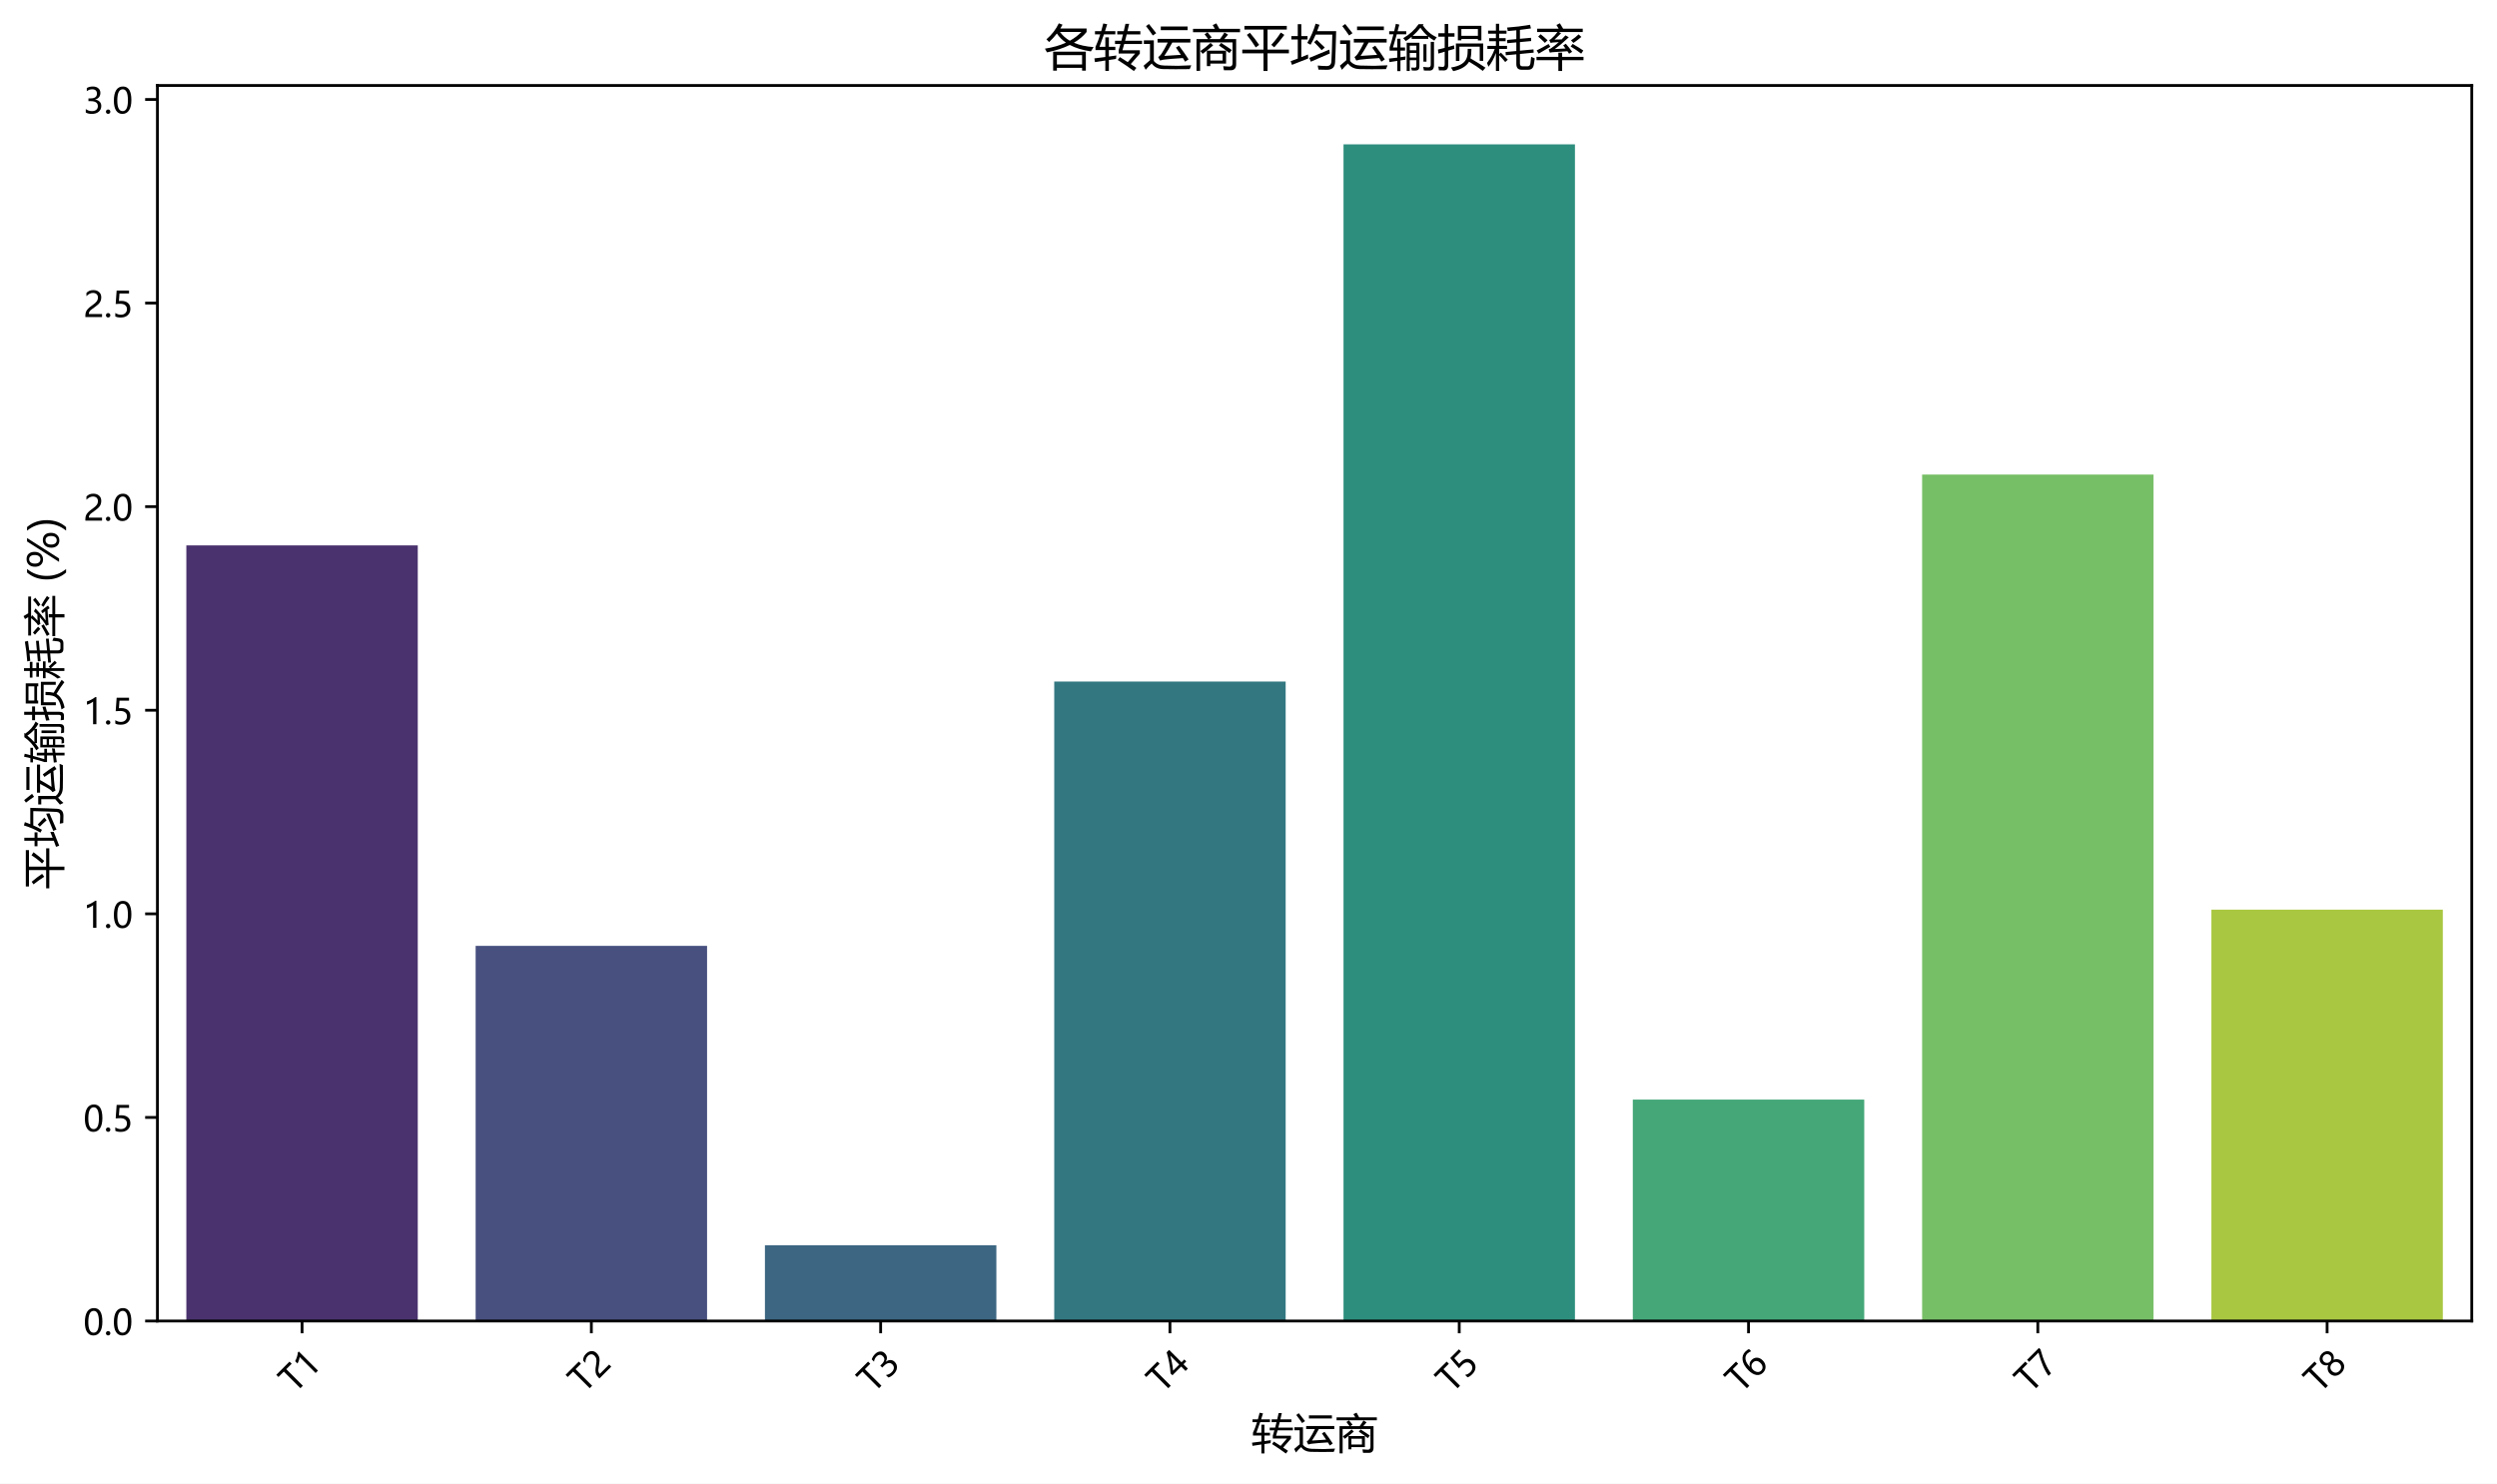
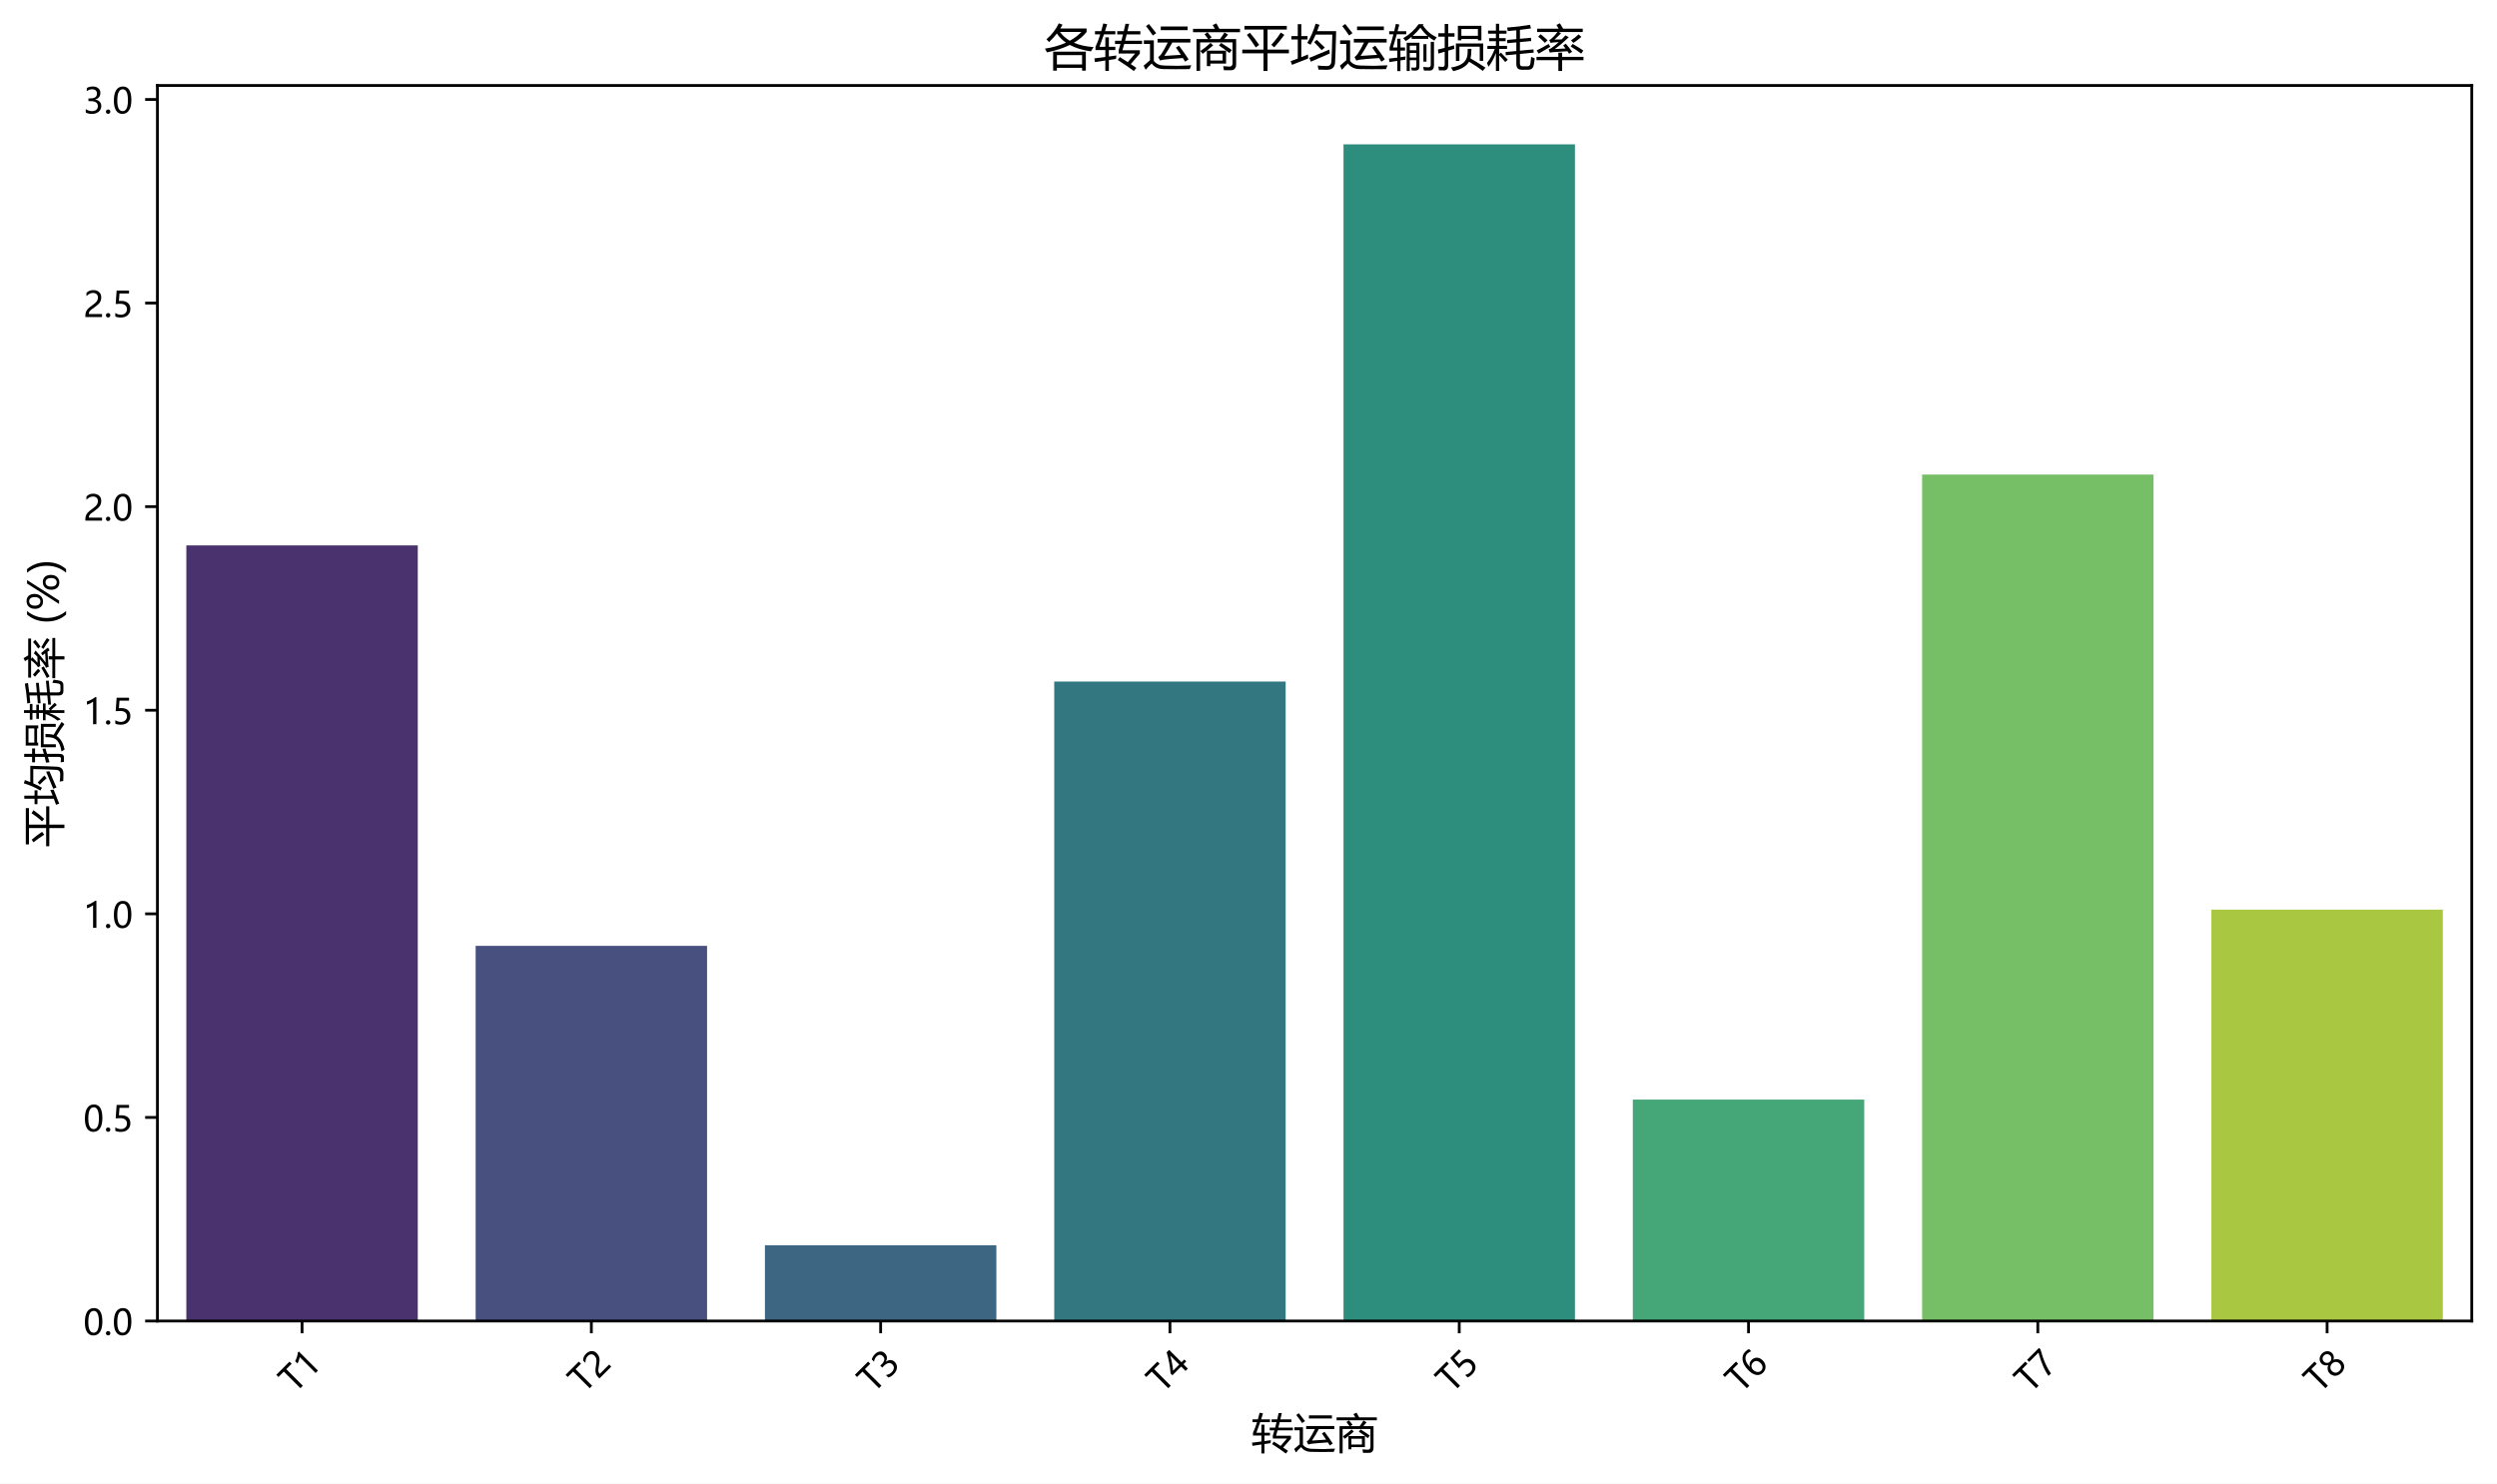
<svg xmlns="http://www.w3.org/2000/svg" xmlns:xlink="http://www.w3.org/1999/xlink" width="712.422pt" height="423.342pt" viewBox="0 0 712.422 423.342" version="1.1">
  <defs>
    <style type="text/css">*{stroke-linejoin: round; stroke-linecap: butt}</style>
  </defs>
  <g id="figure_1">
    <g id="patch_1">
      <path d="M 0 423.342  L 712.422 423.342  L 712.422 0  L 0 0  z " style="fill: #ffffff" />
    </g>
    <g id="axes_1">
      <g id="patch_2">
        <path d="M 44.912 376.956  L 705.222 376.956  L 705.222 24.391  L 44.912 24.391  z " style="fill: #ffffff" />
      </g>
      <g id="patch_3">
-         <path d="M 53.165 376.956  L 119.196 376.956  L 119.196 155.636  L 53.165 155.636  z " clip-path="url(#pc674c3838a)" style="fill: #4a326e" />
+         <path d="M 53.165 376.956  L 119.196 376.956  L 119.196 155.636  L 53.165 155.636  z " clip-path="url(#pc3d17b9f98)" style="fill: #4a326e" />
      </g>
      <g id="patch_4">
-         <path d="M 135.704 376.956  L 201.735 376.956  L 201.735 269.9  L 135.704 269.9  z " clip-path="url(#pc674c3838a)" style="fill: #485080" />
+         <path d="M 135.704 376.956  L 201.735 376.956  L 201.735 269.9  L 135.704 269.9  z " clip-path="url(#pc3d17b9f98)" style="fill: #485080" />
      </g>
      <g id="patch_5">
-         <path d="M 218.243 376.956  L 284.274 376.956  L 284.274 355.338  L 218.243 355.338  z " clip-path="url(#pc674c3838a)" style="fill: #3c6682" />
+         <path d="M 218.243 376.956  L 284.274 376.956  L 284.274 355.338  L 218.243 355.338  z " clip-path="url(#pc3d17b9f98)" style="fill: #3c6682" />
      </g>
      <g id="patch_6">
-         <path d="M 300.782 376.956  L 366.813 376.956  L 366.813 194.478  L 300.782 194.478  z " clip-path="url(#pc674c3838a)" style="fill: #337881" />
+         <path d="M 300.782 376.956  L 366.813 376.956  L 366.813 194.478  L 300.782 194.478  z " clip-path="url(#pc3d17b9f98)" style="fill: #337881" />
      </g>
      <g id="patch_7">
-         <path d="M 383.32 376.956  L 449.351 376.956  L 449.351 41.18  L 383.32 41.18  z " clip-path="url(#pc674c3838a)" style="fill: #2e8e7e" />
+         <path d="M 383.32 376.956  L 449.351 376.956  L 449.351 41.18  L 383.32 41.18  z " clip-path="url(#pc3d17b9f98)" style="fill: #2e8e7e" />
      </g>
      <g id="patch_8">
-         <path d="M 465.859 376.956  L 531.89 376.956  L 531.89 313.775  L 465.859 313.775  z " clip-path="url(#pc674c3838a)" style="fill: #45a778" />
+         <path d="M 465.859 376.956  L 531.89 376.956  L 531.89 313.775  L 465.859 313.775  z " clip-path="url(#pc3d17b9f98)" style="fill: #45a778" />
      </g>
      <g id="patch_9">
-         <path d="M 548.398 376.956  L 614.429 376.956  L 614.429 135.411  L 548.398 135.411  z " clip-path="url(#pc674c3838a)" style="fill: #77bf67" />
+         <path d="M 548.398 376.956  L 614.429 376.956  L 614.429 135.411  L 548.398 135.411  z " clip-path="url(#pc3d17b9f98)" style="fill: #77bf67" />
      </g>
      <g id="patch_10">
-         <path d="M 630.937 376.956  L 696.968 376.956  L 696.968 259.569  L 630.937 259.569  z " clip-path="url(#pc674c3838a)" style="fill: #a9c741" />
+         <path d="M 630.937 376.956  L 696.968 376.956  L 696.968 259.569  L 630.937 259.569  z " clip-path="url(#pc3d17b9f98)" style="fill: #a9c741" />
      </g>
      <g id="matplotlib.axis_1">
        <g id="xtick_1">
          <g id="line2d_1">
            <defs>
-               <path id="m09588bd471" d="M 0 0  L 0 3.5  " style="stroke: #000000; stroke-width: 0.8" />
+               <path id="m0df59e799d" d="M 0 0  L 0 3.5  " style="stroke: #000000; stroke-width: 0.8" />
            </defs>
            <g>
-               <use xlink:href="#m09588bd471" x="86.181" y="376.956" style="stroke: #000000; stroke-width: 0.8" />
+               <use xlink:href="#m0df59e799d" x="86.181" y="376.956" style="stroke: #000000; stroke-width: 0.8" />
            </g>
          </g>
          <g id="text_1">
            <g transform="translate(84.02813 397.8085) rotate(-45) scale(0.1 -0.1)">
              <defs>
                <path id="MicrosoftYaHei-54" d="M 3550 4284  L 2153 4284  L 2153 0  L 1525 0  L 1525 4284  L 134 4284  L 134 4841  L 3550 4841  L 3550 4284  z " transform="scale(0.015625)" />
                <path id="MicrosoftYaHei-31" d="M 1781 0  L 1781 4141  Q 1638 3997 1295 3819  Q 953 3641 663 3569  L 663 4169  Q 1047 4275 1484 4508  Q 1922 4741 2156 4947  L 2388 4947  L 2388 0  L 1781 0  z " transform="scale(0.015625)" />
              </defs>
              <use xlink:href="#MicrosoftYaHei-54" />
              <use xlink:href="#MicrosoftYaHei-31" transform="translate(57.32422 0)" />
            </g>
          </g>
        </g>
        <g id="xtick_2">
          <g id="line2d_2">
            <g>
-               <use xlink:href="#m09588bd471" x="168.72" y="376.956" style="stroke: #000000; stroke-width: 0.8" />
+               <use xlink:href="#m0df59e799d" x="168.72" y="376.956" style="stroke: #000000; stroke-width: 0.8" />
            </g>
          </g>
          <g id="text_2">
            <g transform="translate(166.5669 397.8085) rotate(-45) scale(0.1 -0.1)">
              <defs>
                <path id="MicrosoftYaHei-32" d="M 2666 3572  Q 2666 3963 2419 4186  Q 2172 4409 1747 4409  Q 1447 4409 1140 4256  Q 834 4103 569 3819  L 569 4413  Q 806 4659 1107 4790  Q 1409 4922 1816 4922  Q 2472 4922 2872 4570  Q 3272 4219 3272 3619  Q 3272 3084 3026 2693  Q 2781 2303 2188 1894  Q 1581 1475 1376 1294  Q 1172 1113 1090 947  Q 1009 781 1009 544  L 3416 544  L 3416 0  L 372 0  L 372 241  Q 372 659 486 951  Q 600 1244 862 1520  Q 1125 1797 1681 2184  Q 2250 2584 2458 2886  Q 2666 3188 2666 3572  z " transform="scale(0.015625)" />
              </defs>
              <use xlink:href="#MicrosoftYaHei-54" />
              <use xlink:href="#MicrosoftYaHei-32" transform="translate(57.32422 0)" />
            </g>
          </g>
        </g>
        <g id="xtick_3">
          <g id="line2d_3">
            <g>
-               <use xlink:href="#m09588bd471" x="251.258" y="376.956" style="stroke: #000000; stroke-width: 0.8" />
+               <use xlink:href="#m0df59e799d" x="251.258" y="376.956" style="stroke: #000000; stroke-width: 0.8" />
            </g>
          </g>
          <g id="text_3">
            <g transform="translate(249.1056 397.8085) rotate(-45) scale(0.1 -0.1)">
              <defs>
                <path id="MicrosoftYaHei-33" d="M 447 809  Q 944 425 1569 425  Q 2069 425 2361 670  Q 2653 916 2653 1328  Q 2653 2247 1338 2247  L 934 2247  L 934 2753  L 1319 2753  Q 2484 2753 2484 3616  Q 2484 4413 1594 4413  Q 1084 4413 634 4069  L 634 4647  Q 1109 4922 1744 4922  Q 2363 4922 2738 4598  Q 3113 4275 3113 3759  Q 3113 2809 2144 2538  L 2144 2525  Q 2669 2469 2973 2155  Q 3278 1841 3278 1372  Q 3278 719 2808 319  Q 2338 -81 1556 -81  Q 869 -81 447 175  L 447 809  z " transform="scale(0.015625)" />
              </defs>
              <use xlink:href="#MicrosoftYaHei-54" />
              <use xlink:href="#MicrosoftYaHei-33" transform="translate(57.32422 0)" />
            </g>
          </g>
        </g>
        <g id="xtick_4">
          <g id="line2d_4">
            <g>
-               <use xlink:href="#m09588bd471" x="333.797" y="376.956" style="stroke: #000000; stroke-width: 0.8" />
+               <use xlink:href="#m0df59e799d" x="333.797" y="376.956" style="stroke: #000000; stroke-width: 0.8" />
            </g>
          </g>
          <g id="text_4">
            <g transform="translate(331.6444 397.8085) rotate(-45) scale(0.1 -0.1)">
              <defs>
                <path id="MicrosoftYaHei-34" d="M 2906 4841  L 2906 1644  L 3631 1644  L 3631 1138  L 2906 1138  L 2906 0  L 2313 0  L 2313 1138  L 53 1138  L 53 1616  Q 656 2294 1265 3178  Q 1875 4063 2272 4841  L 2906 4841  z M 741 1644  L 2313 1644  L 2313 3950  Q 1988 3366 1616 2817  Q 1244 2269 741 1644  z " transform="scale(0.015625)" />
              </defs>
              <use xlink:href="#MicrosoftYaHei-54" />
              <use xlink:href="#MicrosoftYaHei-34" transform="translate(57.32422 0)" />
            </g>
          </g>
        </g>
        <g id="xtick_5">
          <g id="line2d_5">
            <g>
-               <use xlink:href="#m09588bd471" x="416.336" y="376.956" style="stroke: #000000; stroke-width: 0.8" />
+               <use xlink:href="#m0df59e799d" x="416.336" y="376.956" style="stroke: #000000; stroke-width: 0.8" />
            </g>
          </g>
          <g id="text_5">
            <g transform="translate(414.1831 397.8085) rotate(-45) scale(0.1 -0.1)">
              <defs>
                <path id="MicrosoftYaHei-35" d="M 3294 1494  Q 3294 784 2823 350  Q 2353 -84 1559 -84  Q 878 -84 544 119  L 544 744  Q 1034 425 1544 425  Q 2050 425 2361 704  Q 2672 984 2672 1447  Q 2672 1909 2348 2167  Q 2025 2425 1434 2425  Q 978 2425 613 2384  L 791 4841  L 3053 4841  L 3053 4303  L 1306 4303  L 1206 2931  L 1647 2950  Q 2416 2950 2855 2567  Q 3294 2184 3294 1494  z " transform="scale(0.015625)" />
              </defs>
              <use xlink:href="#MicrosoftYaHei-54" />
              <use xlink:href="#MicrosoftYaHei-35" transform="translate(57.32422 0)" />
            </g>
          </g>
        </g>
        <g id="xtick_6">
          <g id="line2d_6">
            <g>
-               <use xlink:href="#m09588bd471" x="498.875" y="376.956" style="stroke: #000000; stroke-width: 0.8" />
+               <use xlink:href="#m0df59e799d" x="498.875" y="376.956" style="stroke: #000000; stroke-width: 0.8" />
            </g>
          </g>
          <g id="text_6">
            <g transform="translate(496.7219 397.8085) rotate(-45) scale(0.1 -0.1)">
              <defs>
                <path id="MicrosoftYaHei-36" d="M 3181 4219  Q 2803 4413 2391 4413  Q 1763 4413 1381 3866  Q 1000 3319 994 2372  L 1009 2372  Q 1353 3038 2106 3038  Q 2734 3038 3109 2628  Q 3484 2219 3484 1541  Q 3484 831 3051 375  Q 2619 -81 1947 -81  Q 1209 -81 789 495  Q 369 1072 369 2131  Q 369 3413 920 4167  Q 1472 4922 2372 4922  Q 2888 4922 3181 4781  L 3181 4219  z M 1031 1584  Q 1031 1106 1286 765  Q 1541 425 1963 425  Q 2363 425 2613 719  Q 2863 1013 2863 1475  Q 2863 1975 2627 2253  Q 2391 2531 1956 2531  Q 1544 2531 1287 2250  Q 1031 1969 1031 1584  z " transform="scale(0.015625)" />
              </defs>
              <use xlink:href="#MicrosoftYaHei-54" />
              <use xlink:href="#MicrosoftYaHei-36" transform="translate(57.32422 0)" />
            </g>
          </g>
        </g>
        <g id="xtick_7">
          <g id="line2d_7">
            <g>
-               <use xlink:href="#m09588bd471" x="581.413" y="376.956" style="stroke: #000000; stroke-width: 0.8" />
+               <use xlink:href="#m0df59e799d" x="581.413" y="376.956" style="stroke: #000000; stroke-width: 0.8" />
            </g>
          </g>
          <g id="text_7">
            <g transform="translate(579.2606 397.8085) rotate(-45) scale(0.1 -0.1)">
              <defs>
                <path id="MicrosoftYaHei-37" d="M 3422 4463  Q 2659 3131 2223 1998  Q 1788 866 1684 0  L 1047 0  Q 1163 853 1594 1947  Q 2025 3041 2747 4300  L 347 4300  L 347 4841  L 3422 4841  L 3422 4463  z " transform="scale(0.015625)" />
              </defs>
              <use xlink:href="#MicrosoftYaHei-54" />
              <use xlink:href="#MicrosoftYaHei-37" transform="translate(57.32422 0)" />
            </g>
          </g>
        </g>
        <g id="xtick_8">
          <g id="line2d_8">
            <g>
-               <use xlink:href="#m09588bd471" x="663.952" y="376.956" style="stroke: #000000; stroke-width: 0.8" />
+               <use xlink:href="#m0df59e799d" x="663.952" y="376.956" style="stroke: #000000; stroke-width: 0.8" />
            </g>
          </g>
          <g id="text_8">
            <g transform="translate(661.7994 397.8085) rotate(-45) scale(0.1 -0.1)">
              <defs>
                <path id="MicrosoftYaHei-38" d="M 306 1350  Q 306 1769 556 2122  Q 806 2475 1200 2625  Q 884 2803 700 3081  Q 516 3359 516 3684  Q 516 4028 692 4312  Q 869 4597 1183 4759  Q 1497 4922 1875 4922  Q 2256 4922 2572 4761  Q 2888 4600 3063 4315  Q 3238 4031 3238 3684  Q 3238 3366 3058 3086  Q 2878 2806 2559 2625  Q 2953 2472 3200 2119  Q 3447 1766 3447 1350  Q 3447 938 3250 611  Q 3053 284 2690 103  Q 2328 -78 1875 -78  Q 1425 -78 1065 103  Q 706 284 506 612  Q 306 941 306 1350  z M 906 1378  Q 906 947 1172 687  Q 1438 428 1878 428  Q 2309 428 2582 692  Q 2856 956 2856 1378  Q 2856 1778 2579 2051  Q 2303 2325 1878 2325  Q 1456 2325 1181 2058  Q 906 1791 906 1378  z M 1081 3634  Q 1081 3309 1312 3076  Q 1544 2844 1878 2844  Q 2206 2844 2445 3078  Q 2684 3313 2684 3634  Q 2684 3963 2454 4191  Q 2225 4419 1878 4419  Q 1534 4419 1307 4195  Q 1081 3972 1081 3634  z " transform="scale(0.015625)" />
              </defs>
              <use xlink:href="#MicrosoftYaHei-54" />
              <use xlink:href="#MicrosoftYaHei-38" transform="translate(57.32422 0)" />
            </g>
          </g>
        </g>
        <g id="text_9">
          <g transform="translate(357.0666 413.1589) scale(0.12 -0.12)">
            <defs>
              <path id="MicrosoftYaHei-8f6c" d="M 3125 584  L 3406 959  Q 3925 634 4431 303  L 5400 1428  L 3244 1428  L 3244 1859  Q 3363 2238 3481 2666  L 2769 2666  L 2769 3091  L 3600 3091  Q 3703 3484 3809 3916  L 3063 3916  L 3063 4341  L 3913 4341  Q 4022 4800 4131 5297  L 4613 5297  Q 4506 4806 4394 4341  L 6075 4341  L 6075 3916  L 4294 3916  Q 4188 3491 4084 3091  L 6300 3091  L 6300 2666  L 3969 2666  Q 3853 2247 3738 1853  L 6006 1853  L 6006 1409  L 4819 50  Q 5191 -197 5556 -447  L 5231 -859  Q 4219 -103 3125 584  z M 744 2303  L 1506 2303  L 1506 3534  L 1969 3534  L 1969 2303  L 2813 2303  L 2813 1878  L 1969 1878  L 1969 1034  Q 2441 1100 2944 1172  Q 2919 953 2900 722  Q 2431 653 1969 584  L 1969 -841  L 1506 -841  L 1506 516  Q 825 413 150 309  L 81 791  Q 756 872 1506 972  L 1506 1878  L 225 1878  L 225 2297  Q 553 2994 844 3922  L 156 3922  L 156 4347  L 972 4347  Q 1109 4819 1238 5347  L 1750 5247  Q 1609 4788 1466 4347  L 2813 4347  L 2813 3922  L 1325 3922  Q 1044 3084 744 2303  z " transform="scale(0.015625)" />
              <path id="MicrosoftYaHei-8fd0" d="M 4319 2197  L 4713 2447  Q 5419 1522 5963 666  L 5513 359  Q 5372 597 5225 834  Q 3450 722 2681 622  Q 2469 591 2238 516  L 2006 966  Q 2250 1134 2413 1366  Q 2838 2009 3250 2859  L 1919 2859  L 1919 3334  L 6200 3334  L 6200 2859  L 3844 2859  Q 3303 1866 2800 1116  Q 3750 1172 4959 1253  Q 4650 1731 4319 2197  z M 2756 -141  L 4588 -178  L 6313 -109  Q 6206 -366 6113 -609  L 4250 -622  L 2650 -603  Q 1656 -578 1156 122  Q 769 -209 369 -697  L 100 -166  Q 116 -147 931 547  L 931 2678  L 131 2678  L 131 3141  L 1431 3141  L 1431 459  Q 1903 -125 2756 -141  z M 2338 4947  L 5838 4947  L 5838 4472  L 2338 4472  L 2338 4947  z M 794 5278  Q 1275 4697 1744 4078  L 1300 3778  Q 881 4403 413 5003  L 794 5278  z " transform="scale(0.015625)" />
              <path id="MicrosoftYaHei-5546" d="M 600 3309  L 2119 3309  Q 1903 3625 1650 3934  L 2031 4191  Q 2331 3841 2575 3541  L 2238 3309  L 3656 3309  Q 3972 3716 4238 4166  L 4713 3891  Q 4416 3538 4213 3309  L 5769 3309  L 5769 34  Q 5769 -753 5050 -759  Q 4663 -766 4175 -753  Q 4125 -391 4081 -228  Q 4575 -278 4894 -278  Q 5300 -278 5300 172  L 5300 2878  L 1069 2878  L 1069 -834  L 600 -834  L 600 3309  z M 1950 -216  L 1950 1797  L 4456 1797  L 4456 116  L 2400 116  L 2400 -216  L 1950 -216  z M 144 4647  L 2997 4647  Q 2878 4869 2706 5141  L 3188 5359  Q 3375 5038 3581 4647  L 6275 4647  L 6275 4203  L 144 4203  L 144 4647  z M 4006 516  L 4006 1397  L 2400 1397  L 2400 516  L 4006 516  z M 2431 2809  L 2769 2484  Q 2038 1859 1400 1384  Q 1213 1641 1106 1753  Q 1794 2209 2431 2809  z M 3531 2466  L 3806 2809  Q 4731 2228 5206 1878  L 4894 1484  Q 4275 1984 3531 2466  z " transform="scale(0.015625)" />
            </defs>
            <use xlink:href="#MicrosoftYaHei-8f6c" />
            <use xlink:href="#MicrosoftYaHei-8fd0" transform="translate(100 0)" />
            <use xlink:href="#MicrosoftYaHei-5546" transform="translate(200 0)" />
          </g>
        </g>
      </g>
      <g id="matplotlib.axis_2">
        <g id="ytick_1">
          <g id="line2d_9">
            <defs>
-               <path id="mb8e3671c68" d="M 0 0  L -3.5 0  " style="stroke: #000000; stroke-width: 0.8" />
+               <path id="m324fa5faf2" d="M 0 0  L -3.5 0  " style="stroke: #000000; stroke-width: 0.8" />
            </defs>
            <g>
-               <use xlink:href="#mb8e3671c68" x="44.912" y="376.956" style="stroke: #000000; stroke-width: 0.8" />
+               <use xlink:href="#m324fa5faf2" x="44.912" y="376.956" style="stroke: #000000; stroke-width: 0.8" />
            </g>
          </g>
          <g id="text_10">
            <g transform="translate(23.77563 380.9527) scale(0.1 -0.1)">
              <defs>
                <path id="MicrosoftYaHei-30" d="M 284 2325  Q 284 3606 709 4264  Q 1134 4922 1941 4922  Q 3478 4922 3478 2441  Q 3478 1216 3045 567  Q 2613 -81 1831 -81  Q 1094 -81 689 534  Q 284 1150 284 2325  z M 909 2353  Q 909 425 1888 425  Q 2850 425 2850 2384  Q 2850 4413 1906 4413  Q 909 4413 909 2353  z " transform="scale(0.015625)" />
                <path id="MicrosoftYaHei-2e" d="M 372 322  Q 372 491 487 606  Q 603 722 775 722  Q 950 722 1065 605  Q 1181 488 1181 322  Q 1181 159 1065 42  Q 950 -75 772 -75  Q 600 -75 486 42  Q 372 159 372 322  z " transform="scale(0.015625)" />
              </defs>
              <use xlink:href="#MicrosoftYaHei-30" />
              <use xlink:href="#MicrosoftYaHei-2e" transform="translate(58.64258 0)" />
              <use xlink:href="#MicrosoftYaHei-30" transform="translate(82.71484 0)" />
            </g>
          </g>
        </g>
        <g id="ytick_2">
          <g id="line2d_10">
            <g>
-               <use xlink:href="#mb8e3671c68" x="44.912" y="318.86" style="stroke: #000000; stroke-width: 0.8" />
+               <use xlink:href="#m324fa5faf2" x="44.912" y="318.86" style="stroke: #000000; stroke-width: 0.8" />
            </g>
          </g>
          <g id="text_11">
            <g transform="translate(23.77563 322.8565) scale(0.1 -0.1)">
              <use xlink:href="#MicrosoftYaHei-30" />
              <use xlink:href="#MicrosoftYaHei-2e" transform="translate(58.64258 0)" />
              <use xlink:href="#MicrosoftYaHei-35" transform="translate(82.71484 0)" />
            </g>
          </g>
        </g>
        <g id="ytick_3">
          <g id="line2d_11">
            <g>
-               <use xlink:href="#mb8e3671c68" x="44.912" y="260.763" style="stroke: #000000; stroke-width: 0.8" />
+               <use xlink:href="#m324fa5faf2" x="44.912" y="260.763" style="stroke: #000000; stroke-width: 0.8" />
            </g>
          </g>
          <g id="text_12">
            <g transform="translate(23.77563 264.7603) scale(0.1 -0.1)">
              <use xlink:href="#MicrosoftYaHei-31" />
              <use xlink:href="#MicrosoftYaHei-2e" transform="translate(58.64258 0)" />
              <use xlink:href="#MicrosoftYaHei-30" transform="translate(82.71484 0)" />
            </g>
          </g>
        </g>
        <g id="ytick_4">
          <g id="line2d_12">
            <g>
-               <use xlink:href="#mb8e3671c68" x="44.912" y="202.667" style="stroke: #000000; stroke-width: 0.8" />
+               <use xlink:href="#m324fa5faf2" x="44.912" y="202.667" style="stroke: #000000; stroke-width: 0.8" />
            </g>
          </g>
          <g id="text_13">
            <g transform="translate(23.77563 206.6641) scale(0.1 -0.1)">
              <use xlink:href="#MicrosoftYaHei-31" />
              <use xlink:href="#MicrosoftYaHei-2e" transform="translate(58.64258 0)" />
              <use xlink:href="#MicrosoftYaHei-35" transform="translate(82.71484 0)" />
            </g>
          </g>
        </g>
        <g id="ytick_5">
          <g id="line2d_13">
            <g>
-               <use xlink:href="#mb8e3671c68" x="44.912" y="144.571" style="stroke: #000000; stroke-width: 0.8" />
+               <use xlink:href="#m324fa5faf2" x="44.912" y="144.571" style="stroke: #000000; stroke-width: 0.8" />
            </g>
          </g>
          <g id="text_14">
            <g transform="translate(23.77563 148.5679) scale(0.1 -0.1)">
              <use xlink:href="#MicrosoftYaHei-32" />
              <use xlink:href="#MicrosoftYaHei-2e" transform="translate(58.64258 0)" />
              <use xlink:href="#MicrosoftYaHei-30" transform="translate(82.71484 0)" />
            </g>
          </g>
        </g>
        <g id="ytick_6">
          <g id="line2d_14">
            <g>
-               <use xlink:href="#mb8e3671c68" x="44.912" y="86.475" style="stroke: #000000; stroke-width: 0.8" />
+               <use xlink:href="#m324fa5faf2" x="44.912" y="86.475" style="stroke: #000000; stroke-width: 0.8" />
            </g>
          </g>
          <g id="text_15">
            <g transform="translate(23.77563 90.47167) scale(0.1 -0.1)">
              <use xlink:href="#MicrosoftYaHei-32" />
              <use xlink:href="#MicrosoftYaHei-2e" transform="translate(58.64258 0)" />
              <use xlink:href="#MicrosoftYaHei-35" transform="translate(82.71484 0)" />
            </g>
          </g>
        </g>
        <g id="ytick_7">
          <g id="line2d_15">
            <g>
-               <use xlink:href="#mb8e3671c68" x="44.912" y="28.379" style="stroke: #000000; stroke-width: 0.8" />
+               <use xlink:href="#m324fa5faf2" x="44.912" y="28.379" style="stroke: #000000; stroke-width: 0.8" />
            </g>
          </g>
          <g id="text_16">
            <g transform="translate(23.77563 32.37545) scale(0.1 -0.1)">
              <use xlink:href="#MicrosoftYaHei-33" />
              <use xlink:href="#MicrosoftYaHei-2e" transform="translate(58.64258 0)" />
              <use xlink:href="#MicrosoftYaHei-30" transform="translate(82.71484 0)" />
            </g>
          </g>
        </g>
        <g id="text_17">
-           <g transform="translate(16.7925 253.7961) rotate(-90) scale(0.12 -0.12)">
+           <g transform="translate(16.7925 241.7961) rotate(-90) scale(0.12 -0.12)">
            <defs>
              <path id="MicrosoftYaHei-5e73" d="M 169 1934  L 2938 1934  L 2938 4547  L 450 4547  L 450 5028  L 5975 5028  L 5975 4547  L 3463 4547  L 3463 1934  L 6250 1934  L 6250 1453  L 3463 1453  L 3463 -847  L 2938 -847  L 2938 1453  L 169 1453  L 169 1934  z M 3950 2559  Q 4638 3284 5188 4159  L 5656 3859  Q 4950 2891 4338 2234  L 3950 2559  z M 769 3859  L 1163 4134  Q 1863 3316 2369 2553  L 1925 2222  Q 1444 3003 769 3859  z " transform="scale(0.015625)" />
              <path id="MicrosoftYaHei-5747" d="M 2244 2803  Q 2931 3953 3338 5322  L 3838 5172  Q 3691 4744 3531 4347  L 6013 4347  Q 5925 1053 5875 297  Q 5831 -697 4806 -697  Q 4188 -697 3706 -672  Q 3669 -422 3606 -141  L 3625 -141  Q 4250 -209 4775 -209  Q 5350 -209 5394 378  Q 5456 1447 5513 3891  L 3341 3891  Q 3028 3172 2675 2572  Q 2481 2691 2244 2803  z M 81 428  Q 559 600 1006 769  L 1006 3253  L 169 3253  L 169 3697  L 1006 3697  L 1006 5259  L 1469 5259  L 1469 3697  L 2281 3697  L 2281 3253  L 1469 3253  L 1469 947  Q 1922 1125 2338 1303  Q 2350 991 2369 784  Q 1363 403 250 -53  L 81 428  z M 2513 853  Q 3769 1353 5119 1934  Q 5150 1641 5188 1434  Q 4031 947 2706 359  L 2513 853  z M 3138 2909  L 3481 3216  Q 4025 2716 4531 2216  L 4125 1859  Q 3644 2409 3138 2909  z " transform="scale(0.015625)" />
-               <path id="MicrosoftYaHei-8f93" d="M 625 2216  L 1188 2216  L 1188 3353  L 1600 3353  L 1600 2216  L 2200 2216  L 2200 1803  L 1600 1803  L 1600 947  Q 1931 991 2275 1047  Q 2244 809 2231 616  Q 1913 572 1600 528  L 1600 -866  L 1188 -866  L 1188 466  Q 681 391 169 309  L 100 766  Q 638 822 1188 891  L 1188 1803  L 188 1803  L 188 2234  Q 425 2903 681 3934  L 131 3934  L 131 4334  L 781 4334  Q 888 4784 1000 5297  L 1450 5197  Q 1331 4741 1225 4334  L 2356 4334  L 2356 3934  L 1119 3934  Q 844 2922 625 2216  z M 2813 -853  L 2413 -853  L 2413 2828  L 4075 2828  L 4075 -247  Q 4075 -797 3569 -797  Q 3375 -797 3081 -791  Q 3050 -653 2994 -403  Q 3244 -422 3450 -422  Q 3675 -422 3675 -172  L 3675 553  L 2813 553  L 2813 -853  z M 4619 5253  L 4513 5116  Q 5244 4016 6344 3541  Q 6131 3291 6019 3109  Q 5594 3347 5231 3647  L 5231 3334  L 3063 3334  L 3063 3609  Q 2694 3303 2294 3047  Q 2106 3291 1963 3428  Q 3206 4153 3969 5253  L 4619 5253  z M 5550 2941  L 5975 2941  L 5975 -103  Q 5975 -797 5388 -803  Q 5069 -809 4656 -791  Q 4625 -559 4569 -322  Q 4963 -372 5244 -372  Q 5550 -372 5550 -47  L 5550 2941  z M 4206 4791  Q 3738 4203 3194 3728  L 5131 3728  Q 4600 4191 4206 4791  z M 4594 2641  L 4994 2641  L 4994 366  L 4594 366  L 4594 2641  z M 2813 903  L 3675 903  L 3675 1503  L 2813 1503  L 2813 903  z M 3675 2447  L 2813 2447  L 2813 1853  L 3675 1853  L 3675 2447  z " transform="scale(0.015625)" />
              <path id="MicrosoftYaHei-635f" d="M 2688 5041  L 5756 5041  L 5756 3134  L 5300 3134  L 5300 3316  L 3144 3316  L 3144 3147  L 2688 3147  L 2688 5041  z M 88 1947  Q 544 2053 969 2159  L 969 3622  L 144 3622  L 144 4072  L 969 4072  L 969 5278  L 1431 5278  L 1431 4072  L 2250 4072  L 2250 3622  L 1431 3622  L 1431 2284  Q 1825 2391 2188 2497  Q 2200 2222 2231 2028  Q 1881 1934 1431 1803  L 1431 -72  Q 1431 -766 881 -778  Q 588 -784 219 -772  Q 194 -516 138 -278  Q 525 -322 706 -322  Q 969 -322 969 9  L 969 1666  Q 588 1553 150 1422  L 88 1947  z M 2431 2734  L 5994 2734  L 5994 472  L 5538 472  L 5538 2316  L 2888 2316  L 2888 459  L 2431 459  L 2431 2734  z M 4456 2034  Q 4456 1253 4331 791  Q 5356 203 6288 -422  L 5938 -841  Q 5169 -241 4150 359  Q 3619 -547 2081 -872  Q 1988 -691 1794 -397  Q 3569 -134 3875 953  Q 3975 1297 3975 2034  L 4456 2034  z M 5300 4622  L 3144 4622  L 3144 3734  L 5300 3734  L 5300 4622  z " transform="scale(0.015625)" />
              <path id="MicrosoftYaHei-8017" d="M 2506 1622  L 3913 1753  L 3913 2878  L 2738 2772  L 2706 3197  L 3913 3303  L 3913 4459  Q 3381 4403 2794 4353  Q 2769 4584 2700 4809  Q 4225 4916 5706 5172  L 5819 4697  Q 5188 4603 4381 4509  L 4381 3347  L 5825 3478  L 5850 3053  L 4381 2916  L 4381 1797  L 6150 1966  L 6175 1541  L 4381 1366  L 4381 128  Q 4381 -241 4706 -241  L 5400 -241  Q 5688 -241 5750 147  Q 5813 566 5844 991  Q 6094 866 6319 791  Q 6250 291 6194 -28  Q 6094 -691 5456 -691  L 4588 -691  Q 3913 -691 3913 72  L 3913 1322  L 2538 1197  L 2506 1622  z M 88 191  Q 769 1072 1088 2022  L 138 2022  L 138 2422  L 1250 2422  L 1250 3028  L 363 3028  L 363 3428  L 1250 3428  L 1250 4016  L 231 4016  L 231 4416  L 1250 4416  L 1250 5303  L 1675 5303  L 1675 4416  L 2631 4416  L 2631 4016  L 1675 4016  L 1675 3428  L 2519 3428  L 2519 3028  L 1675 3028  L 1675 2422  L 2700 2422  L 2700 2022  L 1675 2022  L 1675 1334  L 1894 1547  Q 2381 1078 2806 622  L 2463 316  Q 2125 747 1675 1203  L 1675 -841  L 1250 -841  L 1250 1491  Q 869 434 281 -297  Q 188 -16 88 191  z " transform="scale(0.015625)" />
              <path id="MicrosoftYaHei-7387" d="M 2525 2009  Q 2622 2016 3928 2081  Q 3772 2300 3625 2491  L 3963 2703  Q 4413 2203 4794 1653  L 4394 1403  Q 4284 1569 4178 1725  Q 2991 1659 2213 1597  Q 2075 1584 1881 1541  L 1725 1966  Q 1913 2028 2006 2084  Q 2534 2441 3050 2913  Q 2597 2894 2275 2866  Q 2144 2847 1988 2809  L 1800 3191  Q 1956 3247 2088 3366  Q 2509 3722 2875 4228  L 231 4228  L 231 4666  L 3031 4666  Q 2878 4944 2744 5153  L 3194 5372  Q 3438 5000 3616 4666  L 6175 4666  L 6175 4228  L 3053 4228  L 3350 4072  Q 2844 3553 2494 3247  Q 2850 3256 3425 3269  Q 3675 3519 3925 3797  L 4356 3547  Q 3363 2603 2525 2009  z M 144 991  L 2994 991  L 2994 1541  L 3488 1541  L 3488 991  L 6275 991  L 6275 553  L 3488 553  L 3488 -853  L 2994 -853  L 2994 553  L 144 553  L 144 991  z M 1719 2672  L 1944 2303  Q 1200 1866 425 1409  L 163 1828  Q 813 2134 1719 2672  z M 4856 2678  Q 5750 2172 6250 1816  L 5975 1409  Q 5331 1909 4600 2341  L 4856 2678  z M 5994 3591  Q 5519 3178 4963 2809  L 4644 3141  Q 5244 3534 5638 3928  L 5994 3591  z M 363 3634  L 681 3941  Q 1200 3528 1588 3159  L 1238 2816  Q 875 3197 363 3634  z " transform="scale(0.015625)" />
              <path id="MicrosoftYaHei-20" transform="scale(0.015625)" />
              <path id="MicrosoftYaHei-28" d="M 1531 -1100  Q 478 100 478 1847  Q 478 3594 1531 4841  L 2072 4841  Q 1016 3544 1016 1853  Q 1016 166 2066 -1100  L 1531 -1100  z " transform="scale(0.015625)" />
              <path id="MicrosoftYaHei-25" d="M 272 3619  Q 272 4213 589 4563  Q 906 4913 1444 4913  Q 1959 4913 2248 4591  Q 2538 4269 2538 3694  Q 2538 3122 2219 2765  Q 1900 2409 1372 2409  Q 872 2409 572 2740  Q 272 3072 272 3619  z M 753 3650  Q 753 3247 928 3028  Q 1103 2809 1406 2809  Q 1719 2809 1889 3036  Q 2059 3263 2059 3675  Q 2059 4078 1892 4298  Q 1725 4519 1422 4519  Q 1113 4519 933 4289  Q 753 4059 753 3650  z M 4647 4841  L 1538 -31  L 1016 -31  L 4125 4841  L 4647 4841  z M 3172 1134  Q 3172 1728 3489 2083  Q 3806 2438 4341 2438  Q 4853 2438 5143 2114  Q 5434 1791 5434 1203  Q 5434 634 5112 279  Q 4791 -75 4272 -75  Q 3769 -75 3470 261  Q 3172 597 3172 1134  z M 3650 1163  Q 3650 769 3825 548  Q 4000 328 4303 328  Q 4616 328 4786 556  Q 4956 784 4956 1194  Q 4956 1600 4786 1815  Q 4616 2031 4319 2031  Q 4000 2031 3825 1801  Q 3650 1572 3650 1163  z " transform="scale(0.015625)" />
              <path id="MicrosoftYaHei-29" d="M 78 -1100  Q 1131 163 1131 1853  Q 1131 3547 72 4841  L 616 4841  Q 1672 3603 1672 1847  Q 1672 91 616 -1100  L 78 -1100  z " transform="scale(0.015625)" />
            </defs>
            <use xlink:href="#MicrosoftYaHei-5e73" />
            <use xlink:href="#MicrosoftYaHei-5747" transform="translate(100 0)" />
-             <use xlink:href="#MicrosoftYaHei-8fd0" transform="translate(200 0)" />
-             <use xlink:href="#MicrosoftYaHei-8f93" transform="translate(300 0)" />
-             <use xlink:href="#MicrosoftYaHei-635f" transform="translate(400 0)" />
-             <use xlink:href="#MicrosoftYaHei-8017" transform="translate(500 0)" />
-             <use xlink:href="#MicrosoftYaHei-7387" transform="translate(600 0)" />
-             <use xlink:href="#MicrosoftYaHei-20" transform="translate(700 0)" />
-             <use xlink:href="#MicrosoftYaHei-28" transform="translate(729.5898 0)" />
-             <use xlink:href="#MicrosoftYaHei-25" transform="translate(762.9883 0)" />
-             <use xlink:href="#MicrosoftYaHei-29" transform="translate(851.9531 0)" />
+             <use xlink:href="#MicrosoftYaHei-635f" transform="translate(200 0)" />
+             <use xlink:href="#MicrosoftYaHei-8017" transform="translate(300 0)" />
+             <use xlink:href="#MicrosoftYaHei-7387" transform="translate(400 0)" />
+             <use xlink:href="#MicrosoftYaHei-20" transform="translate(500 0)" />
+             <use xlink:href="#MicrosoftYaHei-28" transform="translate(529.5898 0)" />
+             <use xlink:href="#MicrosoftYaHei-25" transform="translate(562.9883 0)" />
+             <use xlink:href="#MicrosoftYaHei-29" transform="translate(651.9531 0)" />
          </g>
        </g>
      </g>
      <g id="line2d_16">
-         <path clip-path="url(#pc674c3838a)" style="fill: none; stroke: #424242; stroke-width: 2.25; stroke-linecap: square" />
+         <path clip-path="url(#pc3d17b9f98)" style="fill: none; stroke: #424242; stroke-width: 2.25; stroke-linecap: square" />
      </g>
      <g id="line2d_17">
-         <path clip-path="url(#pc674c3838a)" style="fill: none; stroke: #424242; stroke-width: 2.25; stroke-linecap: square" />
+         <path clip-path="url(#pc3d17b9f98)" style="fill: none; stroke: #424242; stroke-width: 2.25; stroke-linecap: square" />
      </g>
      <g id="line2d_18">
-         <path clip-path="url(#pc674c3838a)" style="fill: none; stroke: #424242; stroke-width: 2.25; stroke-linecap: square" />
+         <path clip-path="url(#pc3d17b9f98)" style="fill: none; stroke: #424242; stroke-width: 2.25; stroke-linecap: square" />
      </g>
      <g id="line2d_19">
-         <path clip-path="url(#pc674c3838a)" style="fill: none; stroke: #424242; stroke-width: 2.25; stroke-linecap: square" />
+         <path clip-path="url(#pc3d17b9f98)" style="fill: none; stroke: #424242; stroke-width: 2.25; stroke-linecap: square" />
      </g>
      <g id="line2d_20">
-         <path clip-path="url(#pc674c3838a)" style="fill: none; stroke: #424242; stroke-width: 2.25; stroke-linecap: square" />
+         <path clip-path="url(#pc3d17b9f98)" style="fill: none; stroke: #424242; stroke-width: 2.25; stroke-linecap: square" />
      </g>
      <g id="line2d_21">
-         <path clip-path="url(#pc674c3838a)" style="fill: none; stroke: #424242; stroke-width: 2.25; stroke-linecap: square" />
+         <path clip-path="url(#pc3d17b9f98)" style="fill: none; stroke: #424242; stroke-width: 2.25; stroke-linecap: square" />
      </g>
      <g id="line2d_22">
-         <path clip-path="url(#pc674c3838a)" style="fill: none; stroke: #424242; stroke-width: 2.25; stroke-linecap: square" />
+         <path clip-path="url(#pc3d17b9f98)" style="fill: none; stroke: #424242; stroke-width: 2.25; stroke-linecap: square" />
      </g>
      <g id="line2d_23">
-         <path clip-path="url(#pc674c3838a)" style="fill: none; stroke: #424242; stroke-width: 2.25; stroke-linecap: square" />
+         <path clip-path="url(#pc3d17b9f98)" style="fill: none; stroke: #424242; stroke-width: 2.25; stroke-linecap: square" />
      </g>
      <g id="patch_11">
        <path d="M 44.912 376.956  L 44.912 24.391  " style="fill: none; stroke: #000000; stroke-width: 0.8; stroke-linejoin: miter; stroke-linecap: square" />
      </g>
      <g id="patch_12">
        <path d="M 705.222 376.956  L 705.222 24.391  " style="fill: none; stroke: #000000; stroke-width: 0.8; stroke-linejoin: miter; stroke-linecap: square" />
      </g>
      <g id="patch_13">
        <path d="M 44.912 376.956  L 705.222 376.956  " style="fill: none; stroke: #000000; stroke-width: 0.8; stroke-linejoin: miter; stroke-linecap: square" />
      </g>
      <g id="patch_14">
        <path d="M 44.912 24.391  L 705.222 24.391  " style="fill: none; stroke: #000000; stroke-width: 0.8; stroke-linejoin: miter; stroke-linecap: square" />
      </g>
      <g id="text_18">
        <g transform="translate(298.0666 18.39125) scale(0.14 -0.14)">
          <defs>
            <path id="MicrosoftYaHei-5404" d="M 1838 5366  L 2325 5191  Q 2191 4934 2038 4691  L 5463 4691  L 5463 4234  Q 4819 3428 3806 2831  Q 4881 2366 6375 2266  Q 6169 1953 6025 1703  Q 4388 1947 3272 2544  Q 2022 1925 300 1578  Q 169 1828 31 2059  Q 1591 2303 2775 2844  Q 2041 3347 1588 4038  Q 1138 3444 569 2916  Q 400 3122 225 3278  Q 1288 4191 1838 5366  z M 1100 1666  L 5363 1666  L 5363 -803  L 4875 -803  L 4875 -441  L 1588 -441  L 1588 -803  L 1100 -803  L 1100 1666  z M 4875 1216  L 1588 1216  L 1588 -3  L 4875 -3  L 4875 1216  z M 4794 4241  L 1988 4241  Q 2494 3547 3275 3094  Q 4153 3575 4794 4241  z " transform="scale(0.015625)" />
+             <path id="MicrosoftYaHei-8f93" d="M 625 2216  L 1188 2216  L 1188 3353  L 1600 3353  L 1600 2216  L 2200 2216  L 2200 1803  L 1600 1803  L 1600 947  Q 1931 991 2275 1047  Q 2244 809 2231 616  Q 1913 572 1600 528  L 1600 -866  L 1188 -866  L 1188 466  Q 681 391 169 309  L 100 766  Q 638 822 1188 891  L 1188 1803  L 188 1803  L 188 2234  Q 425 2903 681 3934  L 131 3934  L 131 4334  L 781 4334  Q 888 4784 1000 5297  L 1450 5197  Q 1331 4741 1225 4334  L 2356 4334  L 2356 3934  L 1119 3934  Q 844 2922 625 2216  z M 2813 -853  L 2413 -853  L 2413 2828  L 4075 2828  L 4075 -247  Q 4075 -797 3569 -797  Q 3375 -797 3081 -791  Q 3050 -653 2994 -403  Q 3244 -422 3450 -422  Q 3675 -422 3675 -172  L 3675 553  L 2813 553  L 2813 -853  z M 4619 5253  L 4513 5116  Q 5244 4016 6344 3541  Q 6131 3291 6019 3109  Q 5594 3347 5231 3647  L 5231 3334  L 3063 3334  L 3063 3609  Q 2694 3303 2294 3047  Q 2106 3291 1963 3428  Q 3206 4153 3969 5253  L 4619 5253  z M 5550 2941  L 5975 2941  L 5975 -103  Q 5975 -797 5388 -803  Q 5069 -809 4656 -791  Q 4625 -559 4569 -322  Q 4963 -372 5244 -372  Q 5550 -372 5550 -47  L 5550 2941  z M 4206 4791  Q 3738 4203 3194 3728  L 5131 3728  Q 4600 4191 4206 4791  z M 4594 2641  L 4994 2641  L 4994 366  L 4594 366  L 4594 2641  z M 2813 903  L 3675 903  L 3675 1503  L 2813 1503  L 2813 903  z M 3675 2447  L 2813 2447  L 2813 1853  L 3675 1853  L 3675 2447  z " transform="scale(0.015625)" />
          </defs>
          <use xlink:href="#MicrosoftYaHei-5404" />
          <use xlink:href="#MicrosoftYaHei-8f6c" transform="translate(100 0)" />
          <use xlink:href="#MicrosoftYaHei-8fd0" transform="translate(200 0)" />
          <use xlink:href="#MicrosoftYaHei-5546" transform="translate(300 0)" />
          <use xlink:href="#MicrosoftYaHei-5e73" transform="translate(400 0)" />
          <use xlink:href="#MicrosoftYaHei-5747" transform="translate(500 0)" />
          <use xlink:href="#MicrosoftYaHei-8fd0" transform="translate(600 0)" />
          <use xlink:href="#MicrosoftYaHei-8f93" transform="translate(700 0)" />
          <use xlink:href="#MicrosoftYaHei-635f" transform="translate(800 0)" />
          <use xlink:href="#MicrosoftYaHei-8017" transform="translate(900 0)" />
          <use xlink:href="#MicrosoftYaHei-7387" transform="translate(1000 0)" />
        </g>
      </g>
    </g>
  </g>
  <defs>
-     <clipPath id="pc674c3838a">
+     <clipPath id="pc3d17b9f98">
      <rect x="44.912" y="24.391" width="660.31" height="352.565" />
    </clipPath>
  </defs>
</svg>
